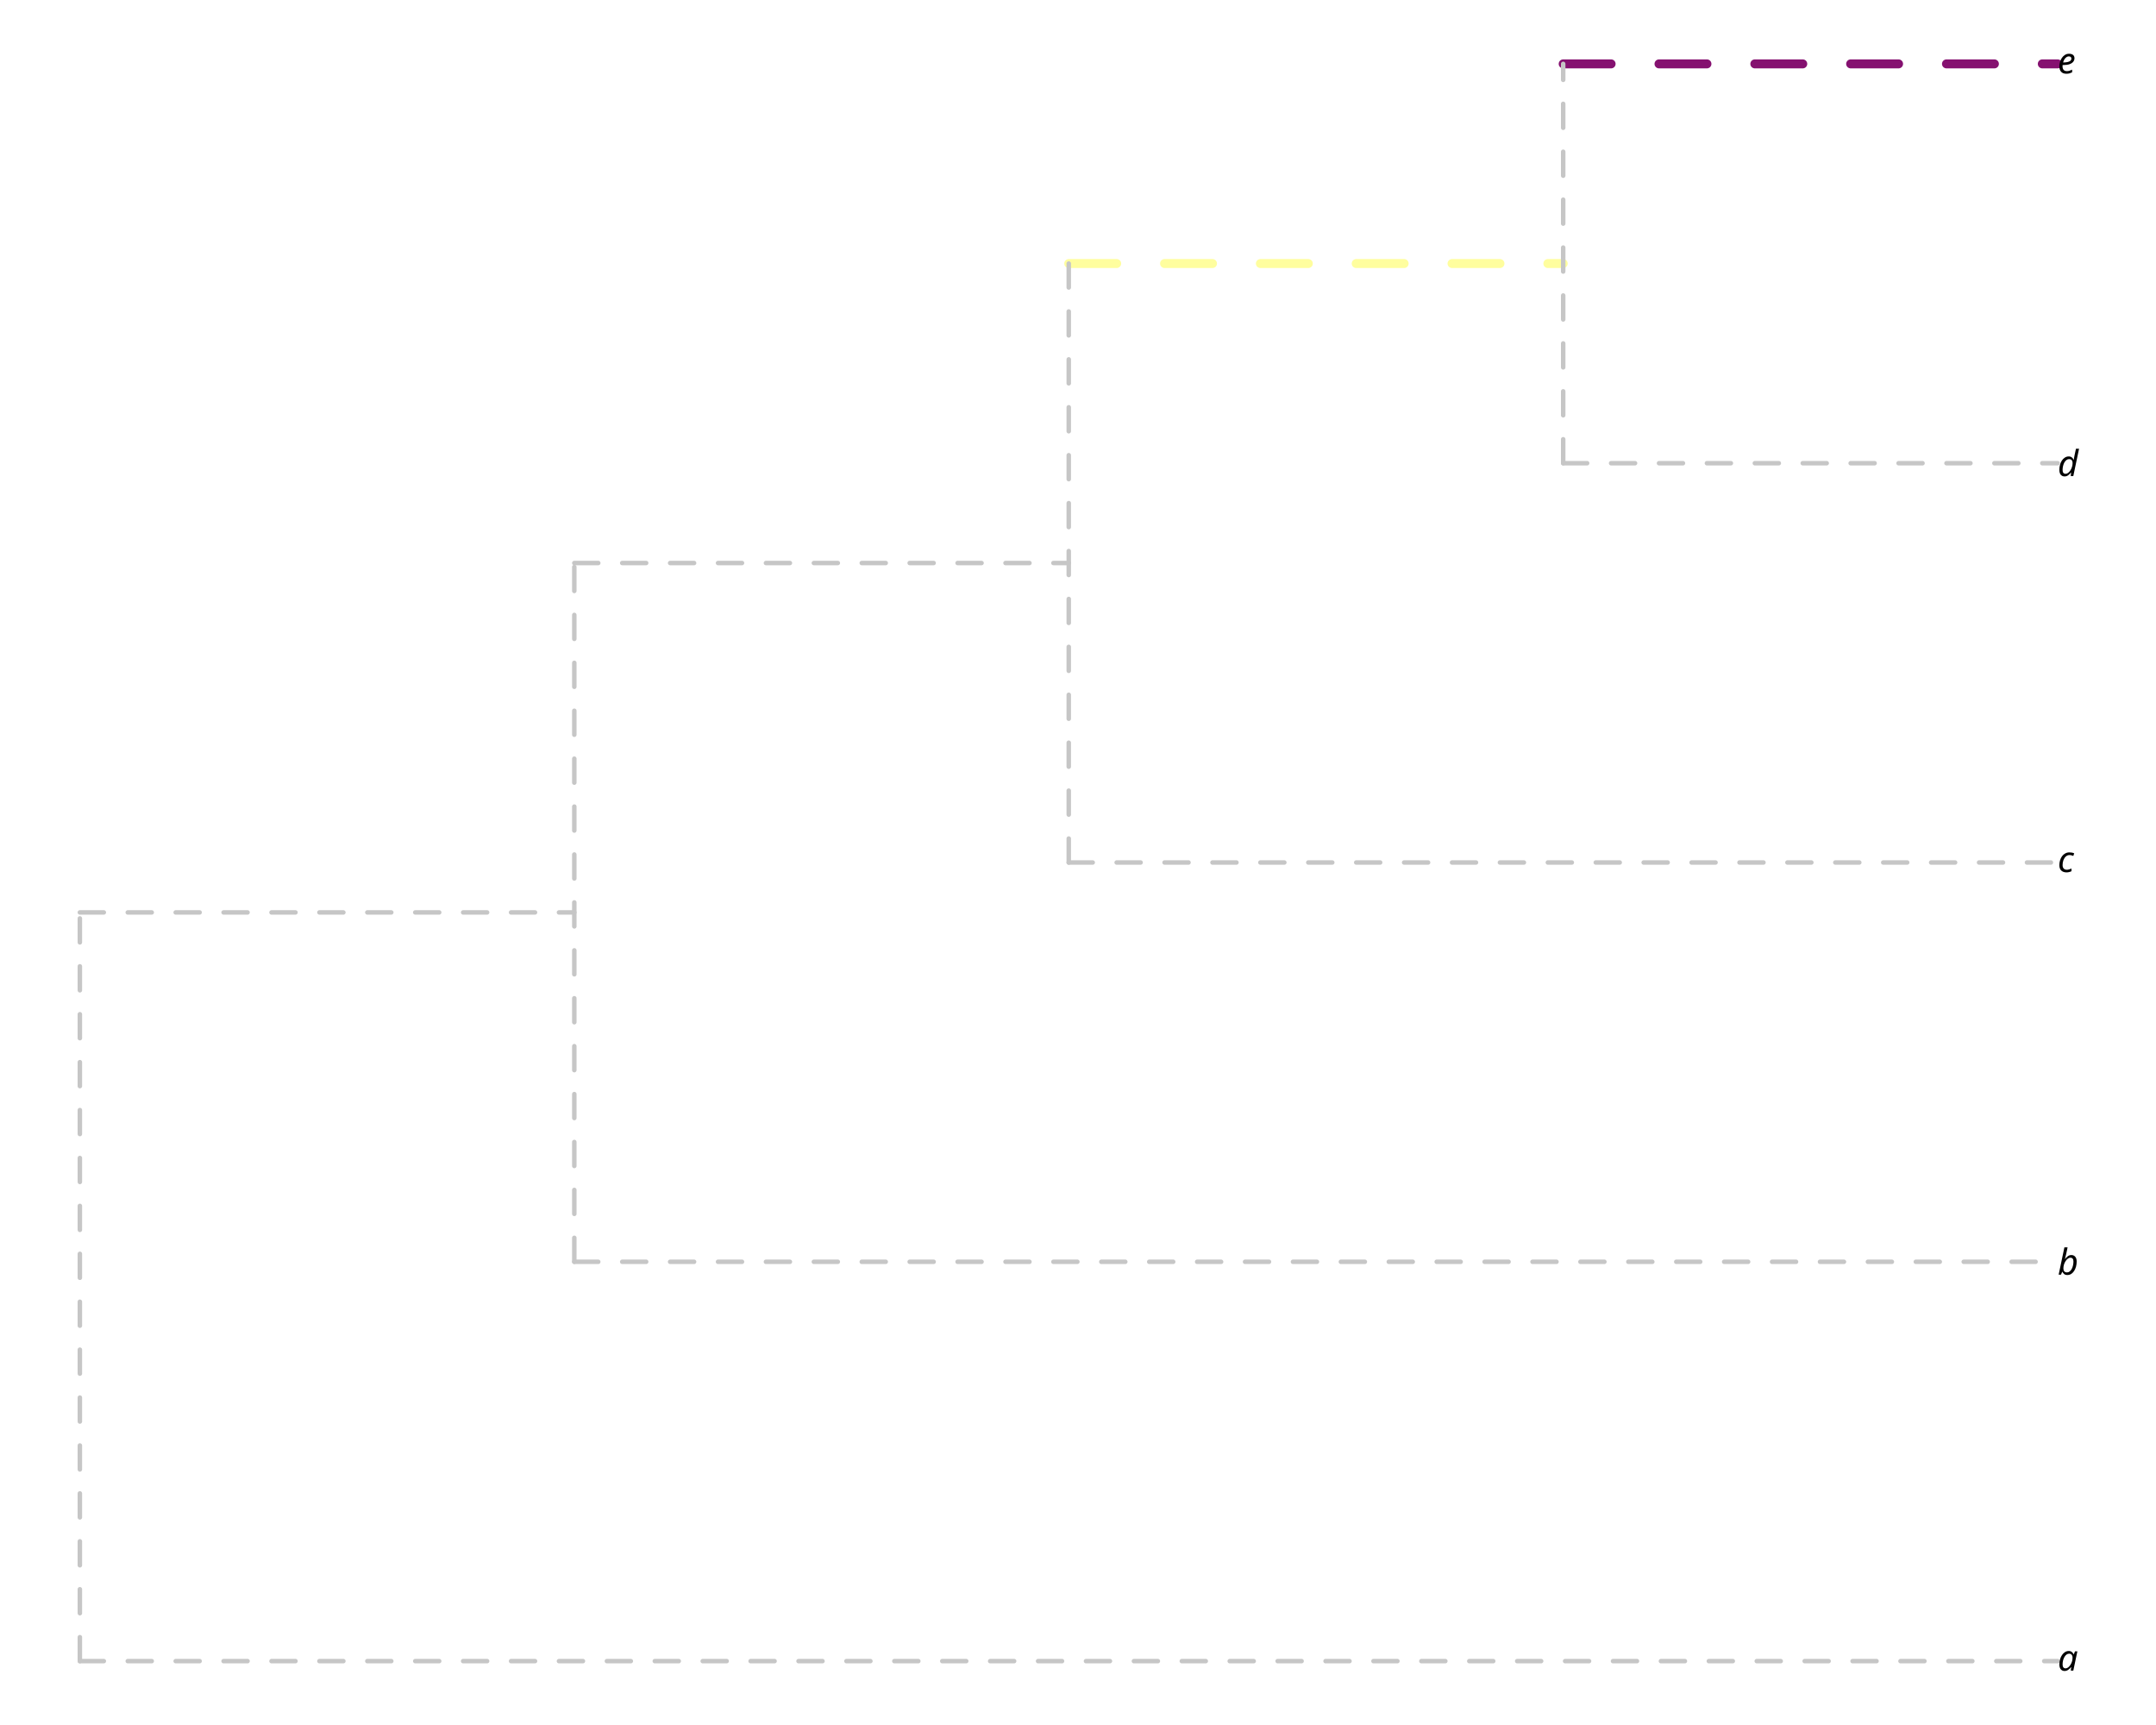
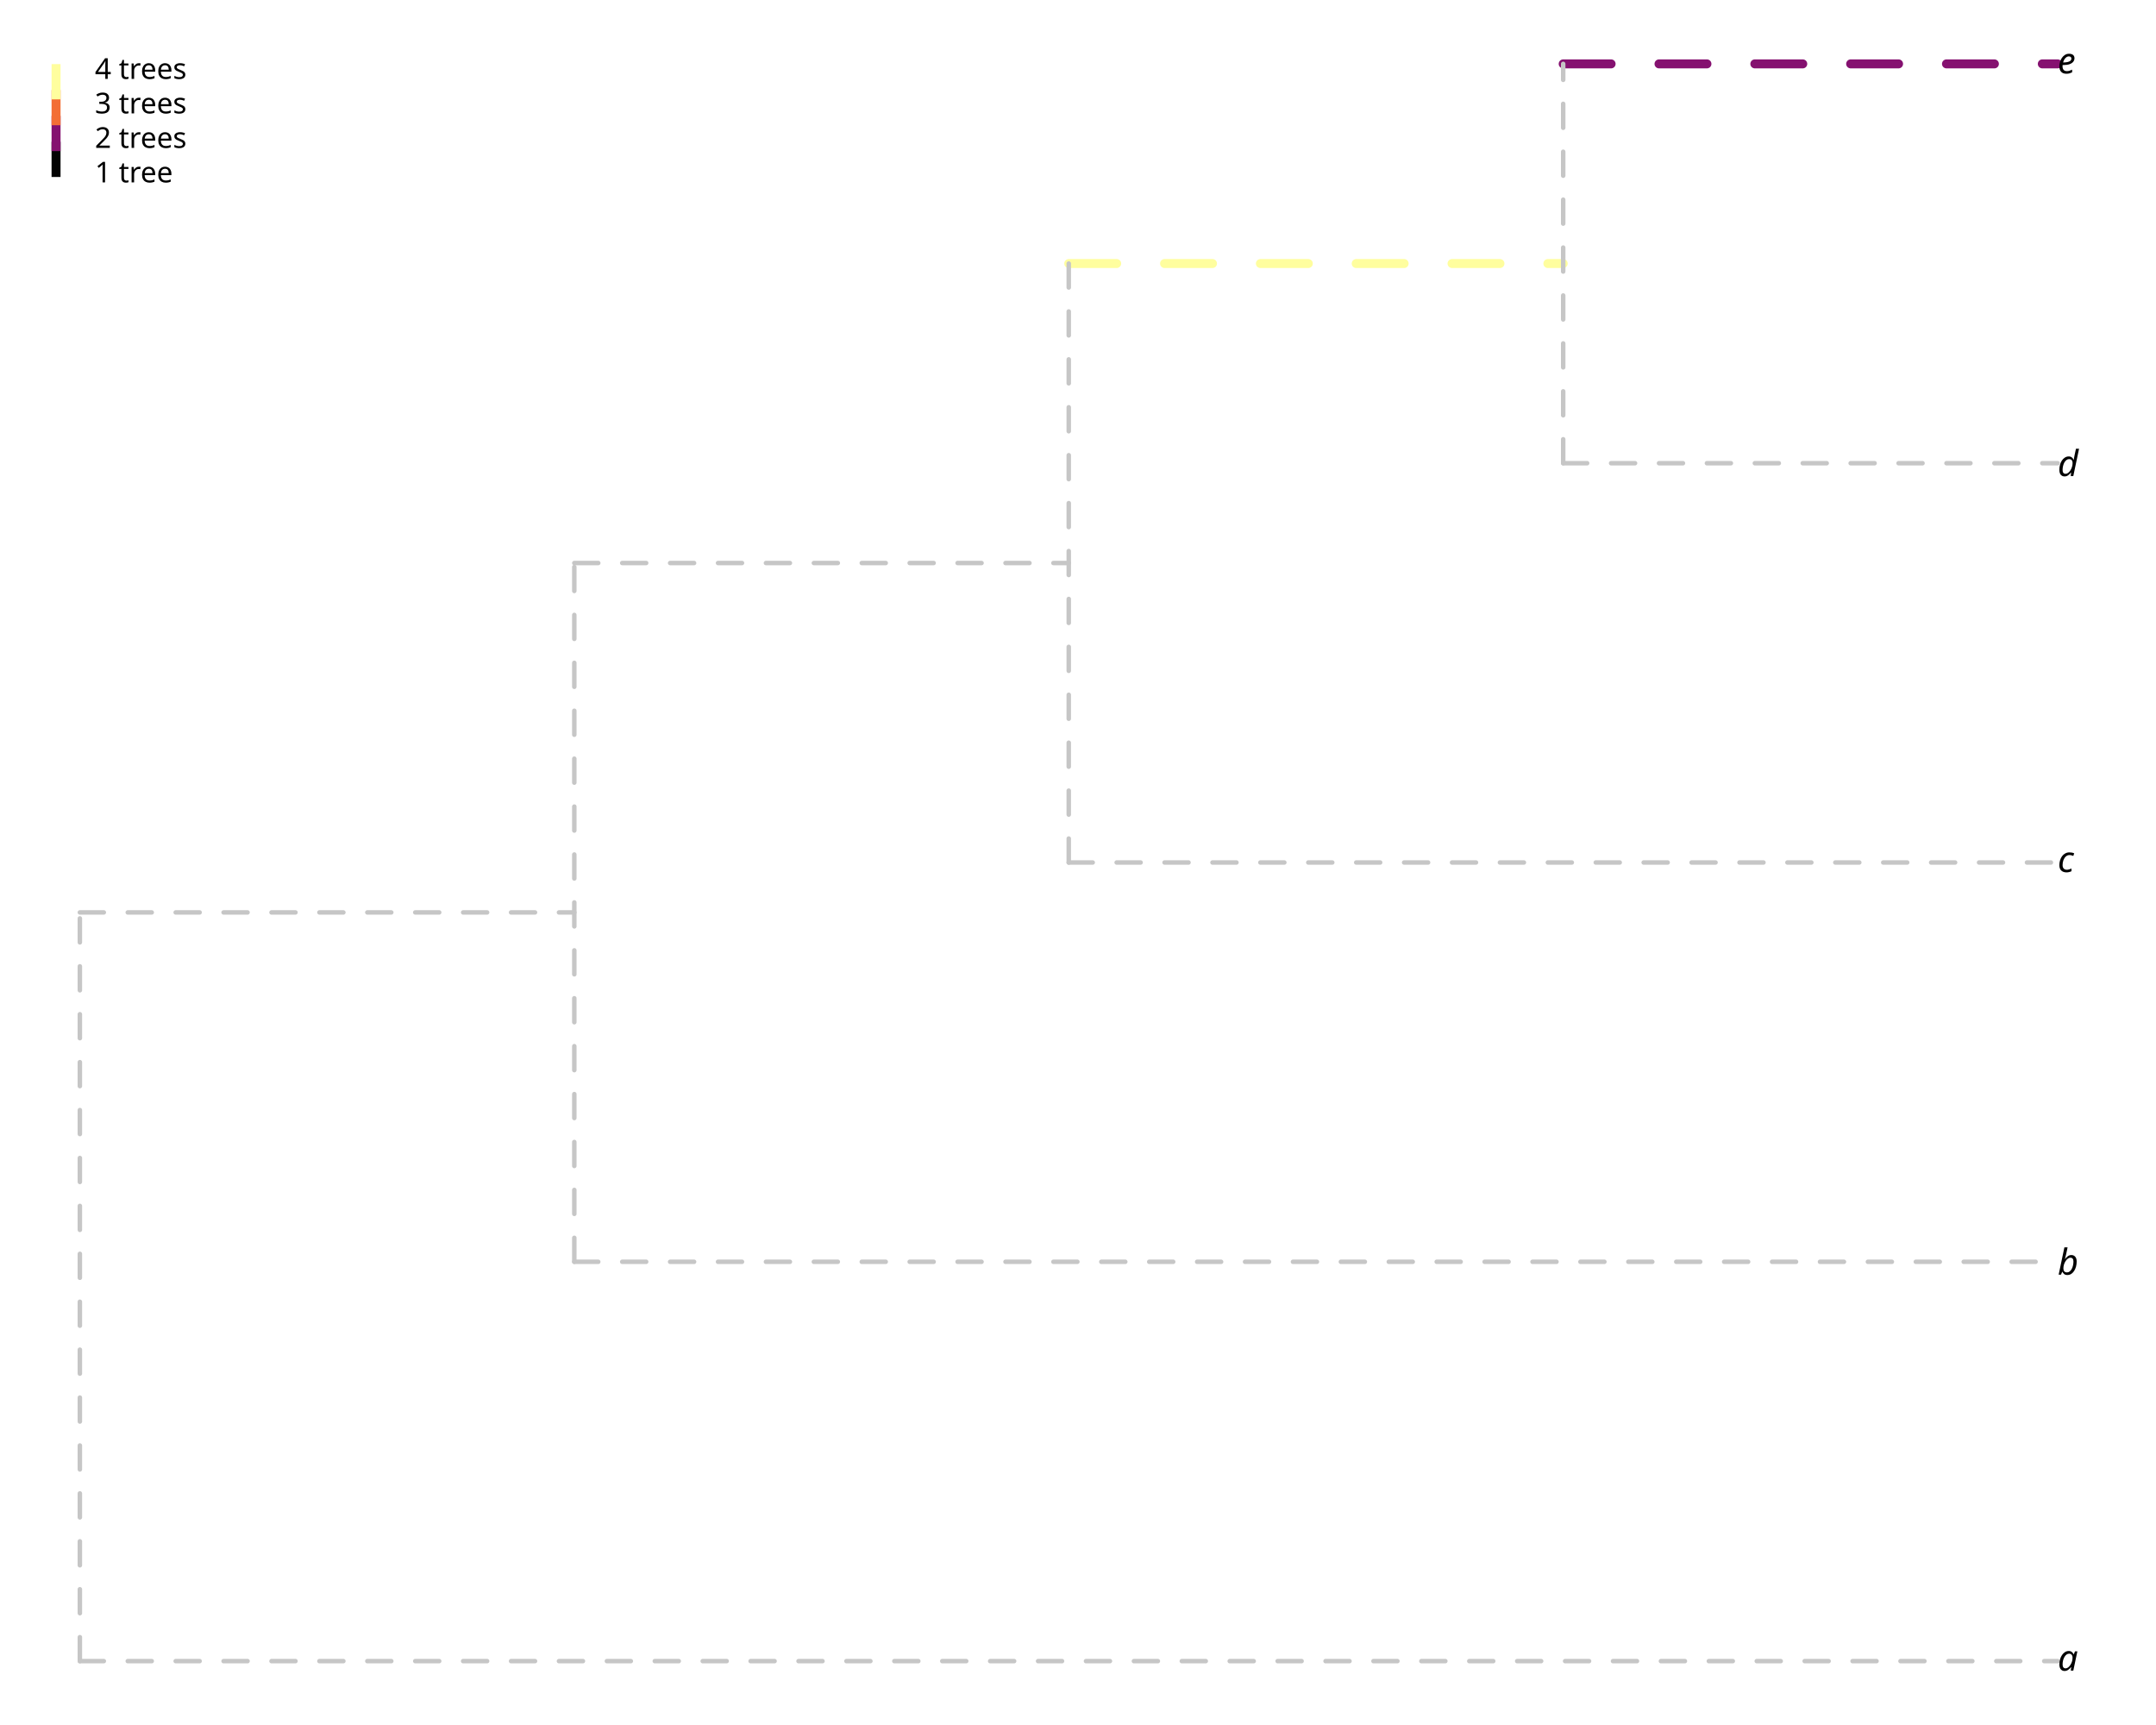
<svg xmlns="http://www.w3.org/2000/svg" class="svglite" data-engine-version="2.0" width="720.00pt" height="576.00pt" viewBox="0 0 720.00 576.00">
  <defs>
    <style type="text/css">
    .svglite line, .svglite polyline, .svglite polygon, .svglite path, .svglite rect, .svglite circle {
      fill: none;
      stroke: #000000;
      stroke-linecap: round;
      stroke-linejoin: round;
      stroke-miterlimit: 10.00;
    }
  </style>
  </defs>
  <rect width="100%" height="100%" style="stroke: none; fill: #FFFFFF;" />
  <defs>
    <clipPath id="cpMC4wMHw3MjAuMDB8MC4wMHw1NzYuMDA=">
      <rect x="0.00" y="0.00" width="720.00" height="576.00" />
    </clipPath>
  </defs>
  <g clip-path="url(#cpMC4wMHw3MjAuMDB8MC4wMHw1NzYuMDA=)">
    <line x1="26.67" y1="554.67" x2="687.15" y2="554.67" style="stroke-width: 1.50; stroke: #C6C6C6; stroke-dasharray: 8.00,8.00;" />
    <line x1="26.67" y1="304.67" x2="191.79" y2="304.67" style="stroke-width: 1.50; stroke: #C6C6C6; stroke-dasharray: 8.00,8.00;" />
    <line x1="191.79" y1="421.33" x2="687.15" y2="421.33" style="stroke-width: 1.50; stroke: #C6C6C6; stroke-dasharray: 8.00,8.00;" />
    <line x1="191.79" y1="188.00" x2="356.91" y2="188.00" style="stroke-width: 1.50; stroke: #C6C6C6; stroke-dasharray: 8.00,8.00;" />
    <line x1="356.91" y1="288.00" x2="687.15" y2="288.00" style="stroke-width: 1.50; stroke: #C6C6C6; stroke-dasharray: 8.00,8.00;" />
    <line x1="356.91" y1="88.00" x2="522.03" y2="88.00" style="stroke-width: 3.00; stroke: #FFFE9E; stroke-dasharray: 16.00,16.00;" />
    <line x1="522.03" y1="154.67" x2="687.15" y2="154.67" style="stroke-width: 1.50; stroke: #C6C6C6; stroke-dasharray: 8.00,8.00;" />
    <line x1="522.03" y1="21.33" x2="687.15" y2="21.33" style="stroke-width: 3.00; stroke: #851170; stroke-dasharray: 16.00,16.00;" />
    <line x1="26.67" y1="554.67" x2="26.67" y2="304.67" style="stroke-width: 1.50; stroke: #C6C6C6; stroke-dasharray: 8.00,8.00;" />
    <line x1="191.79" y1="421.33" x2="191.79" y2="188.00" style="stroke-width: 1.50; stroke: #C6C6C6; stroke-dasharray: 8.00,8.00;" />
    <line x1="356.91" y1="288.00" x2="356.91" y2="88.00" style="stroke-width: 1.50; stroke: #C6C6C6; stroke-dasharray: 8.00,8.00;" />
    <line x1="522.03" y1="154.67" x2="522.03" y2="21.33" style="stroke-width: 1.50; stroke: #C6C6C6; stroke-dasharray: 8.00,8.00;" />
    <text x="687.15" y="557.84" style="font-size: 12.00px; font-style: italic; font-family: sans;" textLength="6.67px" lengthAdjust="spacingAndGlyphs">a</text>
    <text x="687.15" y="425.62" style="font-size: 12.00px; font-style: italic; font-family: sans;" textLength="6.67px" lengthAdjust="spacingAndGlyphs">b</text>
    <text x="687.15" y="291.17" style="font-size: 12.00px; font-style: italic; font-family: sans;" textLength="6.00px" lengthAdjust="spacingAndGlyphs">c</text>
    <text x="687.15" y="158.96" style="font-size: 12.00px; font-style: italic; font-family: sans;" textLength="6.67px" lengthAdjust="spacingAndGlyphs">d</text>
    <text x="687.15" y="24.50" style="font-size: 12.00px; font-style: italic; font-family: sans;" textLength="6.67px" lengthAdjust="spacingAndGlyphs">e</text>
+     <text x="31.68" y="26.34" style="font-size: 9.60px; font-family: sans;" textLength="29.35px" lengthAdjust="spacingAndGlyphs">4 trees</text>
+     <text x="31.68" y="37.86" style="font-size: 9.60px; font-family: sans;" textLength="29.35px" lengthAdjust="spacingAndGlyphs">3 trees</text>
+     <text x="31.68" y="49.38" style="font-size: 9.60px; font-family: sans;" textLength="29.35px" lengthAdjust="spacingAndGlyphs">2 trees</text>
+     <text x="31.68" y="60.90" style="font-size: 9.60px; font-family: sans;" textLength="24.55px" lengthAdjust="spacingAndGlyphs">1 tree</text>
+     <line x1="18.72" y1="57.60" x2="18.72" y2="48.82" style="stroke-width: 3.00; stroke: #040404; stroke-linecap: square;" />
+     <line x1="18.72" y1="48.96" x2="18.72" y2="40.18" style="stroke-width: 3.00; stroke: #851170; stroke-linecap: square;" />
+     <line x1="18.72" y1="40.32" x2="18.72" y2="31.54" style="stroke-width: 3.00; stroke: #F36E35; stroke-linecap: square;" />
+     <line x1="18.72" y1="31.68" x2="18.72" y2="22.90" style="stroke-width: 3.00; stroke: #FFFE9E; stroke-linecap: square;" />
  </g>
</svg>
